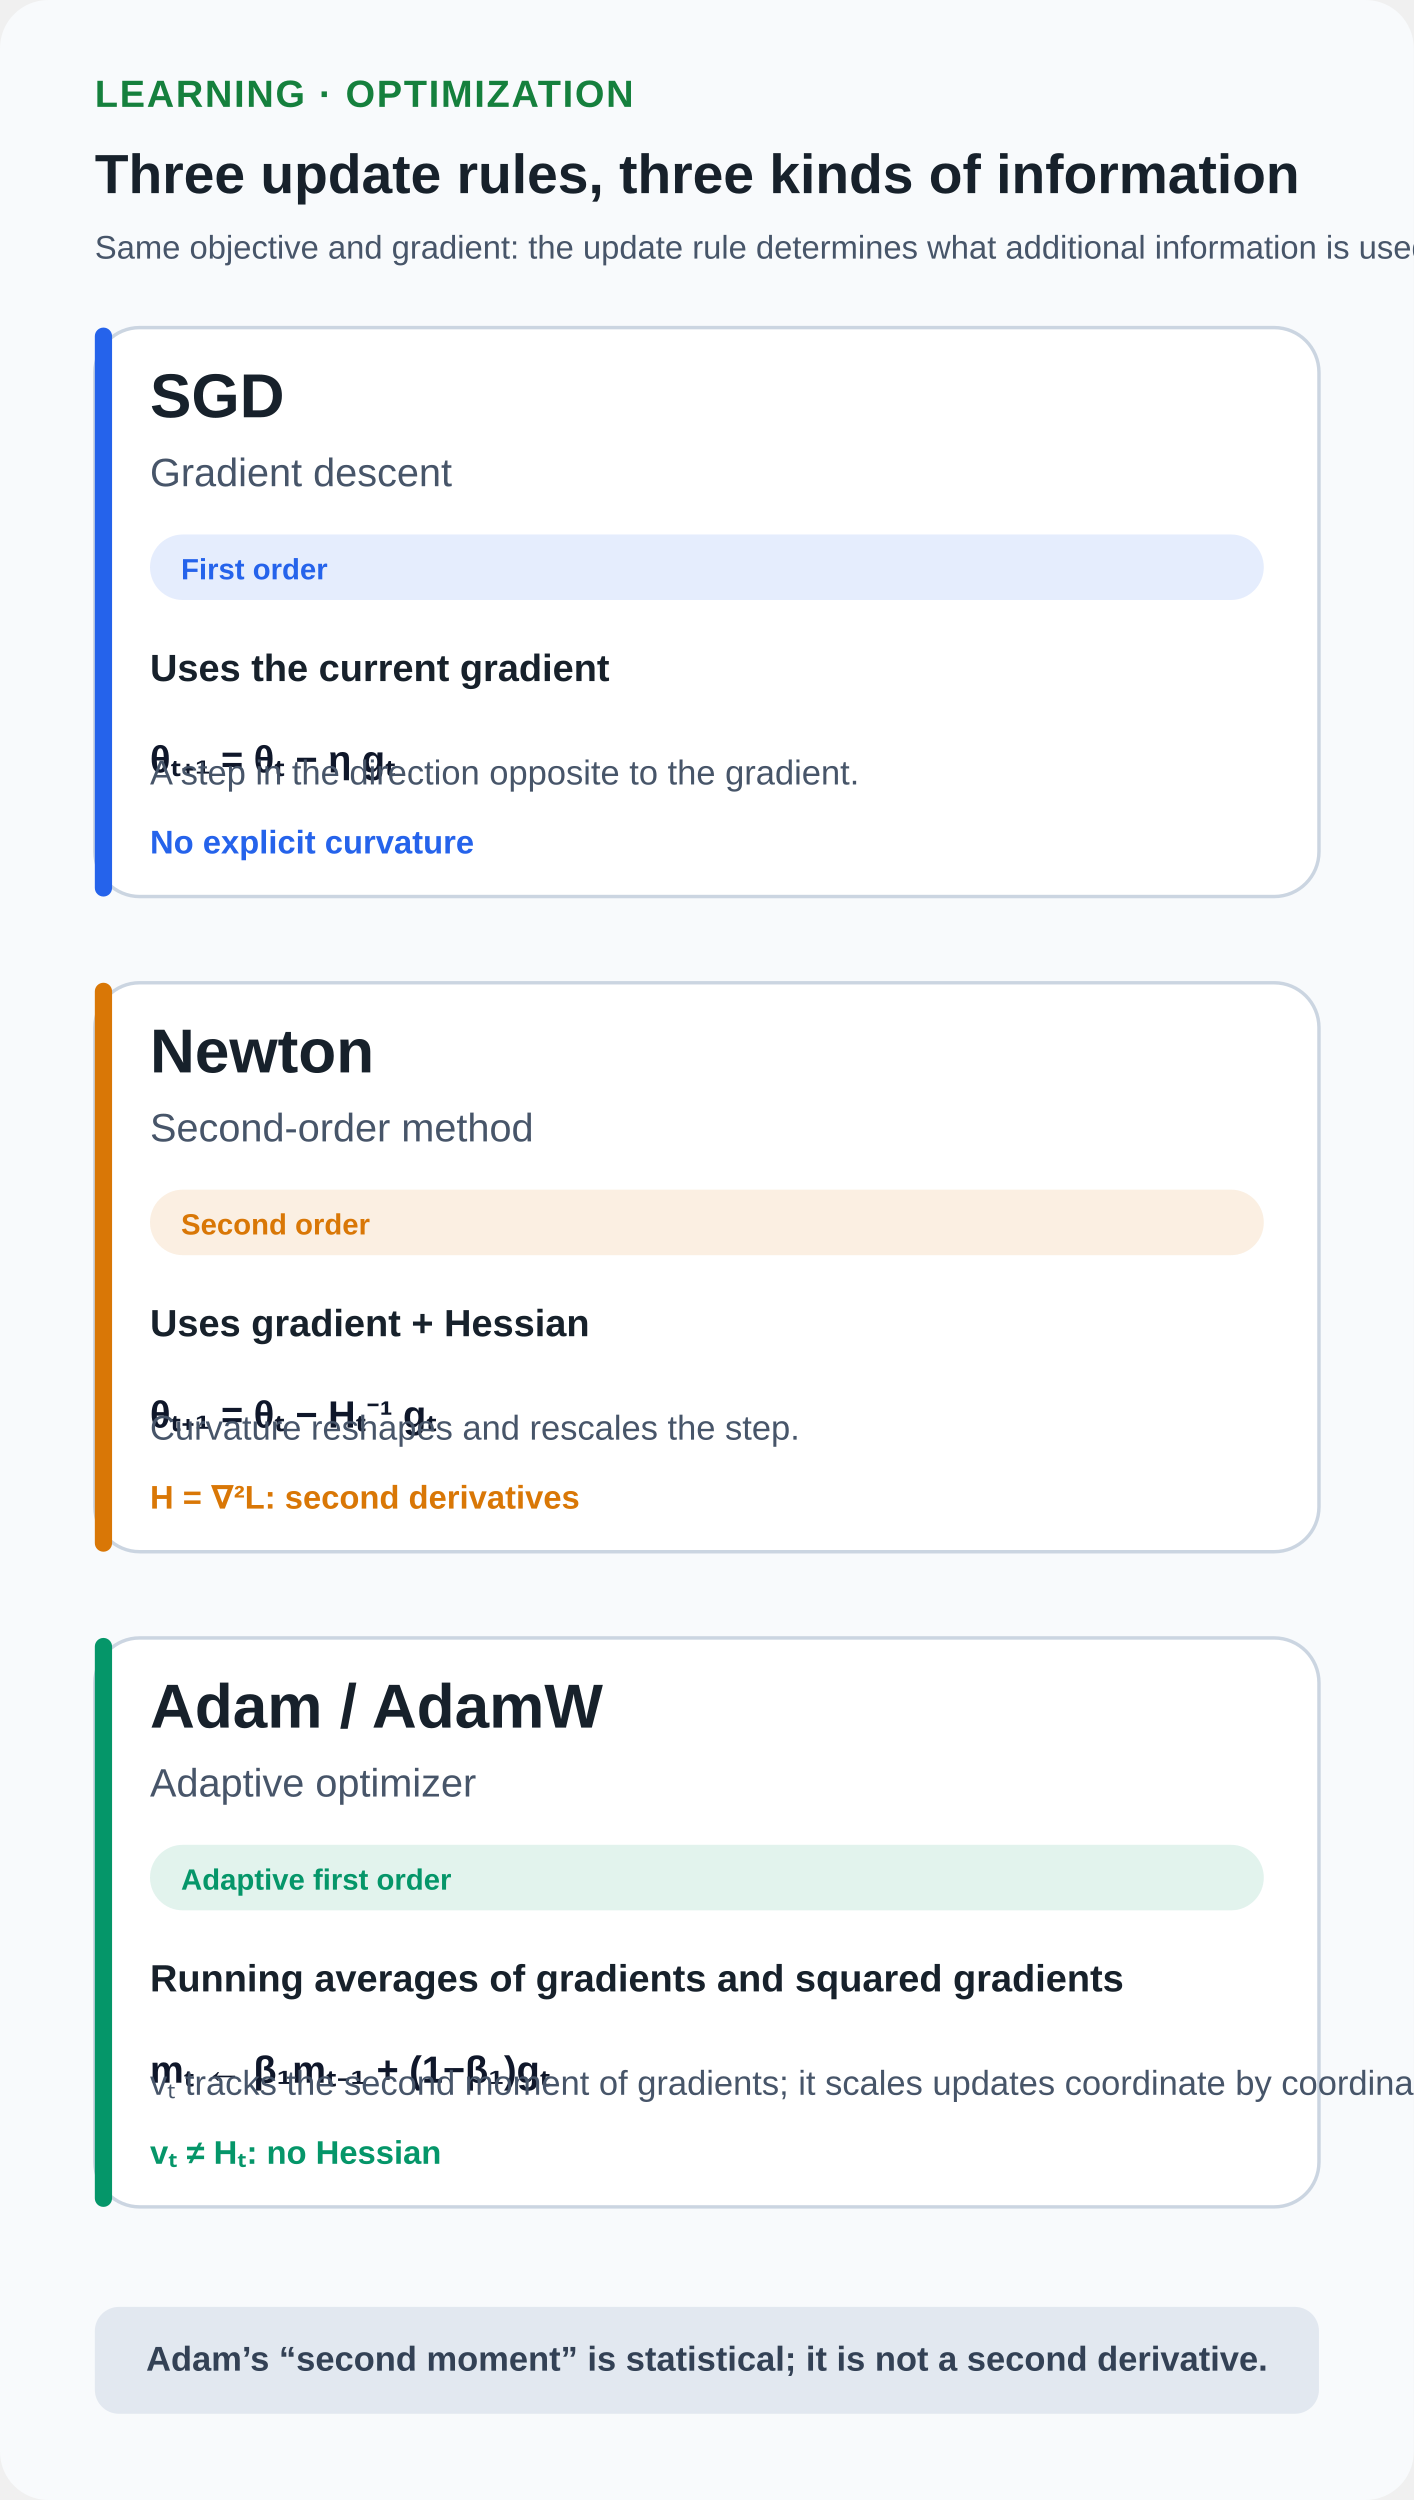
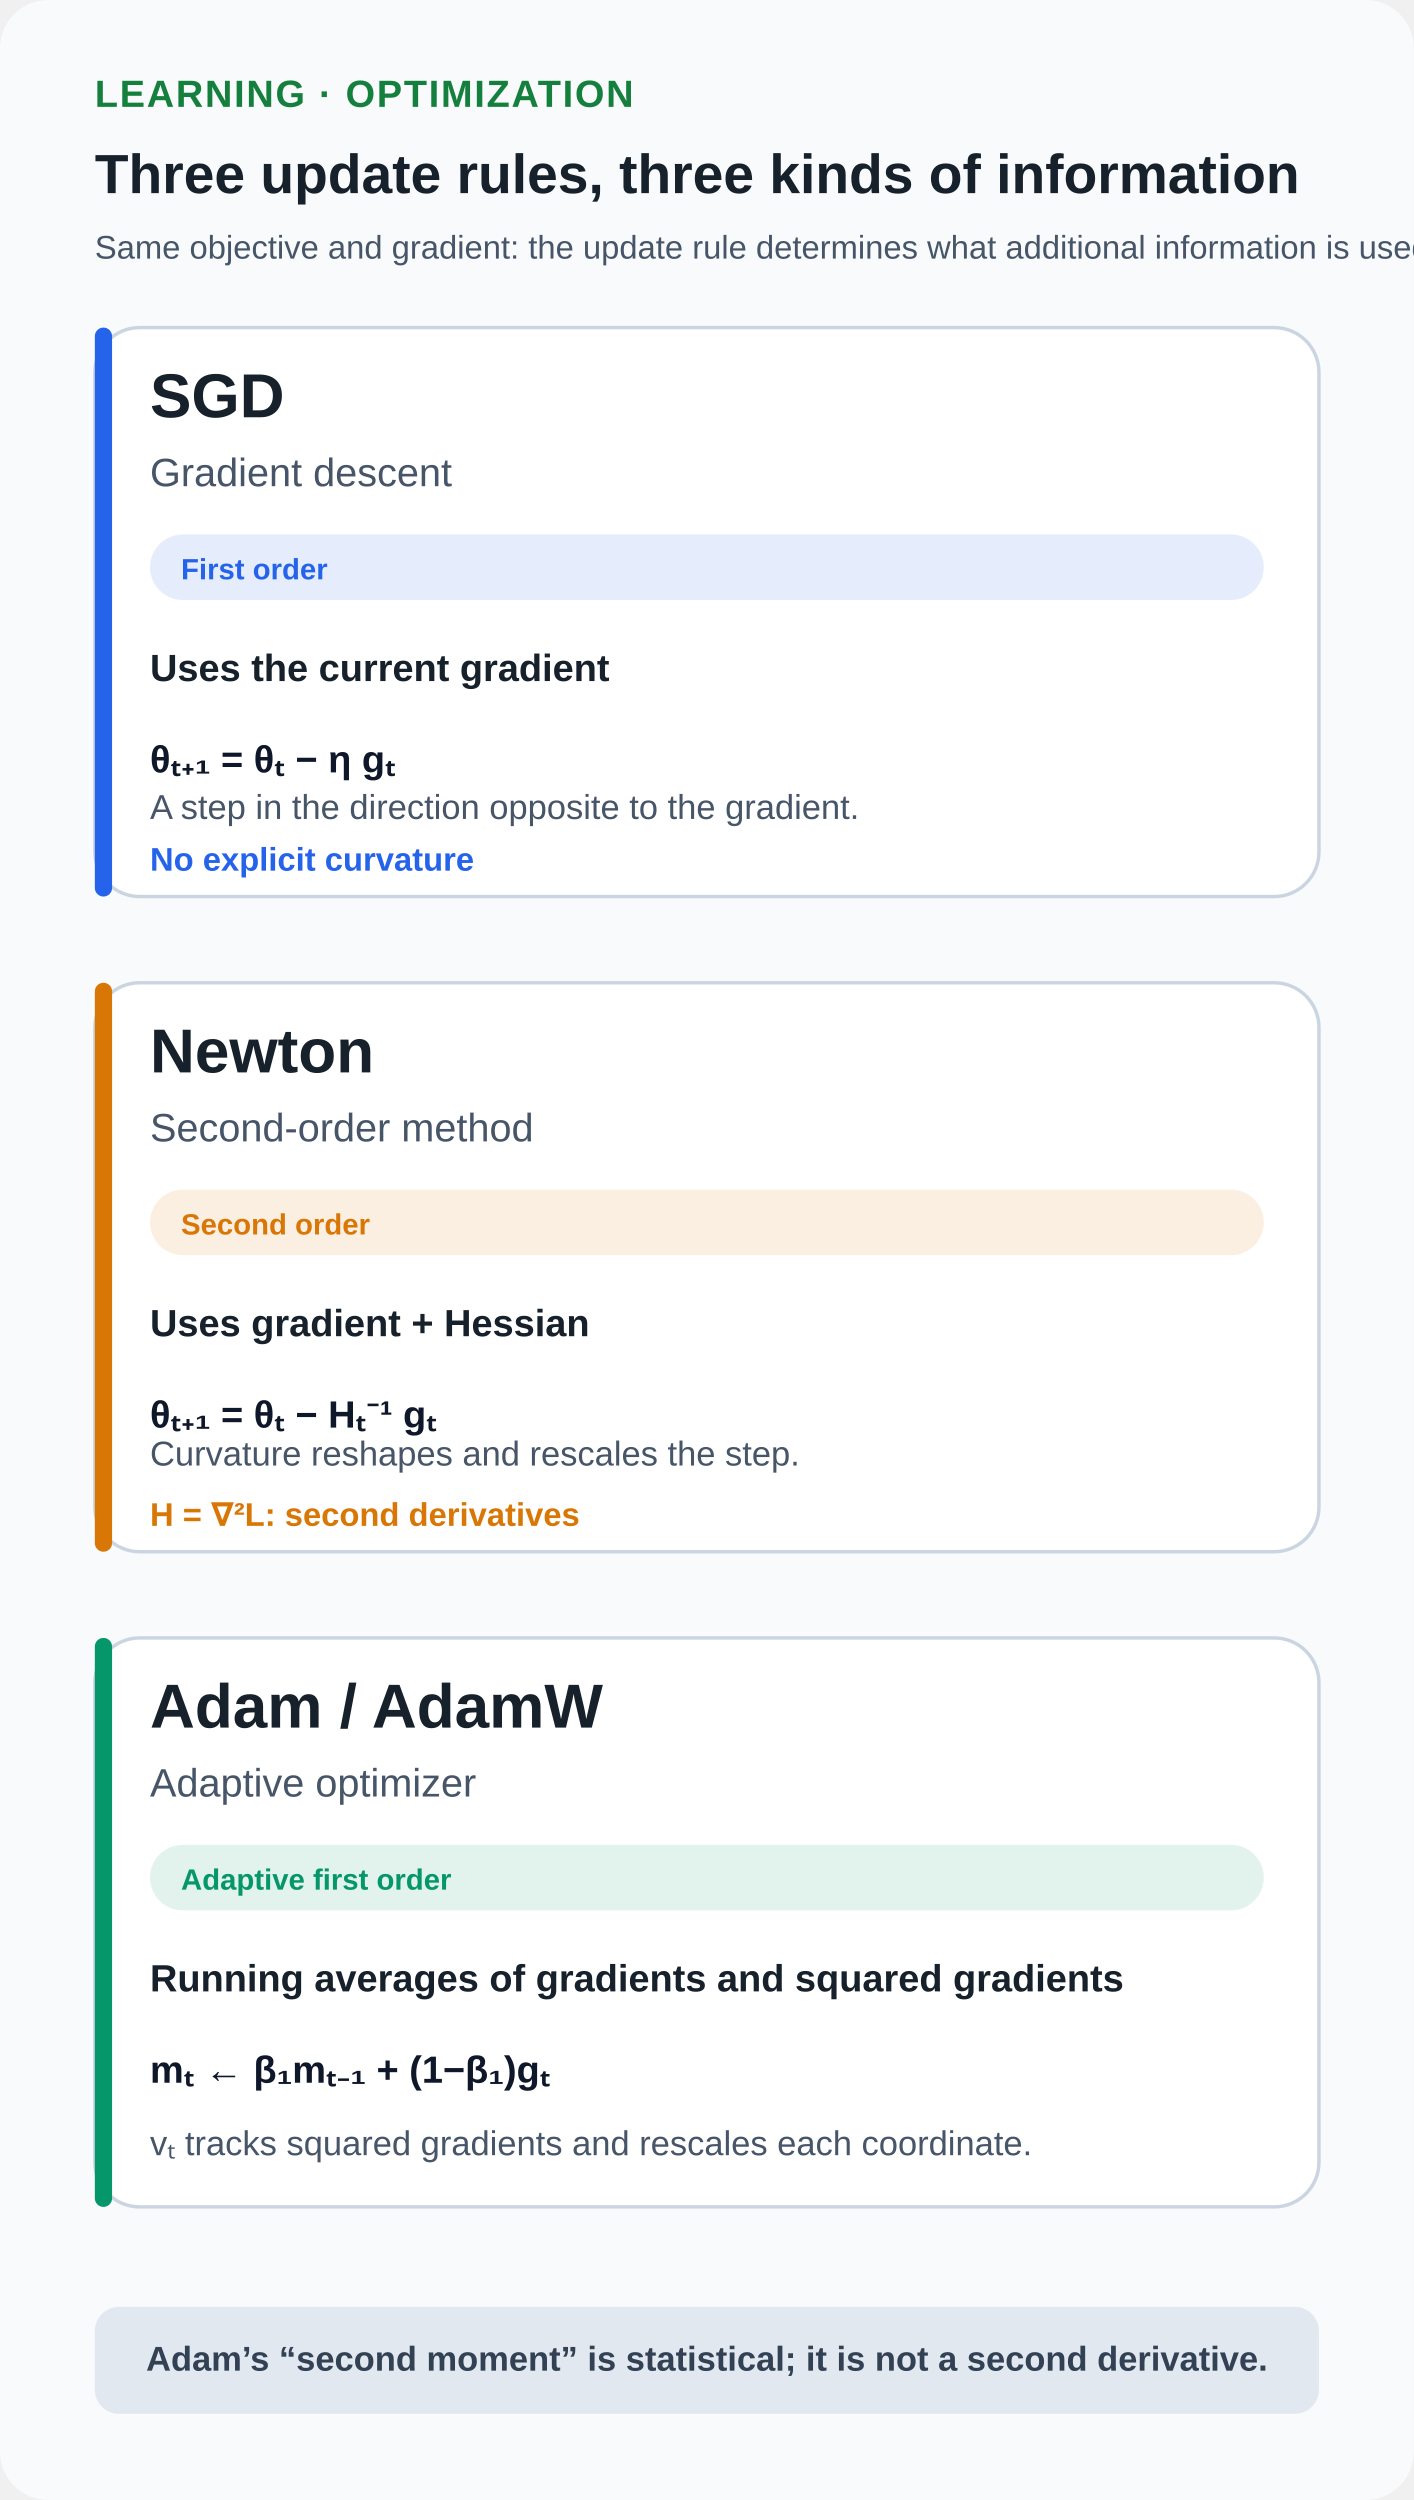
<svg xmlns="http://www.w3.org/2000/svg" width="820" height="1450" viewBox="0 0 820 1450" role="img" aria-labelledby="title desc">
  <rect width="820" height="1450" rx="28" fill="#f8fafc" />
  <text x="55" y="62" font-family="Arial,sans-serif" font-size="22" font-weight="700" letter-spacing="1" fill="#15803d">LEARNING · OPTIMIZATION</text>
  <text x="55" y="112" font-family="Arial,sans-serif" font-size="32" font-weight="700" fill="#17212b">Three update rules, three kinds of information</text>
  <text x="55" y="150" font-family="Arial,sans-serif" font-size="19" fill="#475569">Same objective and gradient: the update rule determines what additional information is used.</text>
  <rect x="55" y="190" width="710" height="330" rx="26" fill="#ffffff" stroke="#cbd5e1" stroke-width="2" />
  <rect x="55" y="190" width="10" height="330" rx="5" fill="#2563eb" />
  <text x="87" y="242" font-family="Arial,sans-serif" font-size="36" font-weight="700" fill="#17212b">SGD</text>
  <text x="87" y="282" font-family="Arial,sans-serif" font-size="23" fill="#475569">Gradient descent</text>
  <rect x="87" y="310" width="646" height="38" rx="19" fill="#2563eb" opacity=".12" />
  <text x="105" y="336" font-family="Arial,sans-serif" font-size="17" font-weight="700" fill="#2563eb">First order</text>
  <text x="87" y="395" font-family="Arial,sans-serif" font-size="22" font-weight="700" fill="#17212b">Uses the current gradient</text>
  <text x="87" y="448" font-family="Arial,sans-serif" font-size="22" font-weight="700" fill="#0f172a">θₜ₊₁ = θₜ − η gₜ</text>
-   <text x="87" y="455" font-family="Arial,sans-serif" font-size="20" fill="#475569">A step in the direction opposite to the gradient.</text>
-   <text x="87" y="495" font-family="Arial,sans-serif" font-size="19" font-weight="700" fill="#2563eb">No explicit curvature</text>
+   <text x="87" y="475" font-family="Arial,sans-serif" font-size="20" fill="#475569">A step in the direction opposite to the gradient.</text>
+   <text x="87" y="505" font-family="Arial,sans-serif" font-size="19" font-weight="700" fill="#2563eb">No explicit curvature</text>
  <rect x="55" y="570" width="710" height="330" rx="26" fill="#ffffff" stroke="#cbd5e1" stroke-width="2" />
  <rect x="55" y="570" width="10" height="330" rx="5" fill="#d97706" />
  <text x="87" y="622" font-family="Arial,sans-serif" font-size="36" font-weight="700" fill="#17212b">Newton</text>
  <text x="87" y="662" font-family="Arial,sans-serif" font-size="23" fill="#475569">Second-order method</text>
  <rect x="87" y="690" width="646" height="38" rx="19" fill="#d97706" opacity=".12" />
  <text x="105" y="716" font-family="Arial,sans-serif" font-size="17" font-weight="700" fill="#d97706">Second order</text>
  <text x="87" y="775" font-family="Arial,sans-serif" font-size="22" font-weight="700" fill="#17212b">Uses gradient + Hessian</text>
  <text x="87" y="828" font-family="Arial,sans-serif" font-size="22" font-weight="700" fill="#0f172a">θₜ₊₁ = θₜ − Hₜ⁻¹ gₜ</text>
-   <text x="87" y="835" font-family="Arial,sans-serif" font-size="20" fill="#475569">Curvature reshapes and rescales the step.</text>
-   <text x="87" y="875" font-family="Arial,sans-serif" font-size="19" font-weight="700" fill="#d97706">H = ∇²L: second derivatives</text>
+   <text x="87" y="850" font-family="Arial,sans-serif" font-size="20" fill="#475569">Curvature reshapes and rescales the step.</text>
+   <text x="87" y="885" font-family="Arial,sans-serif" font-size="19" font-weight="700" fill="#d97706">H = ∇²L: second derivatives</text>
  <rect x="55" y="950" width="710" height="330" rx="26" fill="#ffffff" stroke="#cbd5e1" stroke-width="2" />
  <rect x="55" y="950" width="10" height="330" rx="5" fill="#059669" />
  <text x="87" y="1002" font-family="Arial,sans-serif" font-size="36" font-weight="700" fill="#17212b">Adam / AdamW</text>
  <text x="87" y="1042" font-family="Arial,sans-serif" font-size="23" fill="#475569">Adaptive optimizer</text>
  <rect x="87" y="1070" width="646" height="38" rx="19" fill="#059669" opacity=".12" />
  <text x="105" y="1096" font-family="Arial,sans-serif" font-size="17" font-weight="700" fill="#059669">Adaptive first order</text>
  <text x="87" y="1155" font-family="Arial,sans-serif" font-size="22" font-weight="700" fill="#17212b">Running averages of gradients and squared gradients</text>
  <text x="87" y="1208" font-family="Arial,sans-serif" font-size="22" font-weight="700" fill="#0f172a">mₜ ← β₁mₜ₋₁ + (1−β₁)gₜ</text>
-   <text x="87" y="1215" font-family="Arial,sans-serif" font-size="20" fill="#475569">vₜ tracks the second moment of gradients; it scales updates coordinate by coordinate.</text>
-   <text x="87" y="1255" font-family="Arial,sans-serif" font-size="19" font-weight="700" fill="#059669">vₜ ≠ Hₜ: no Hessian</text>
+   <text x="87" y="1250" font-family="Arial,sans-serif" font-size="20" fill="#475569">vₜ tracks squared gradients and rescales each coordinate.</text>
  <rect x="55" y="1338" width="710" height="62" rx="14" fill="#e2e8f0" />
  <text x="410" y="1375" text-anchor="middle" font-family="Arial,sans-serif" font-size="20" font-weight="700" fill="#334155">Adam’s “second moment” is statistical; it is not a second derivative.</text>
</svg>
